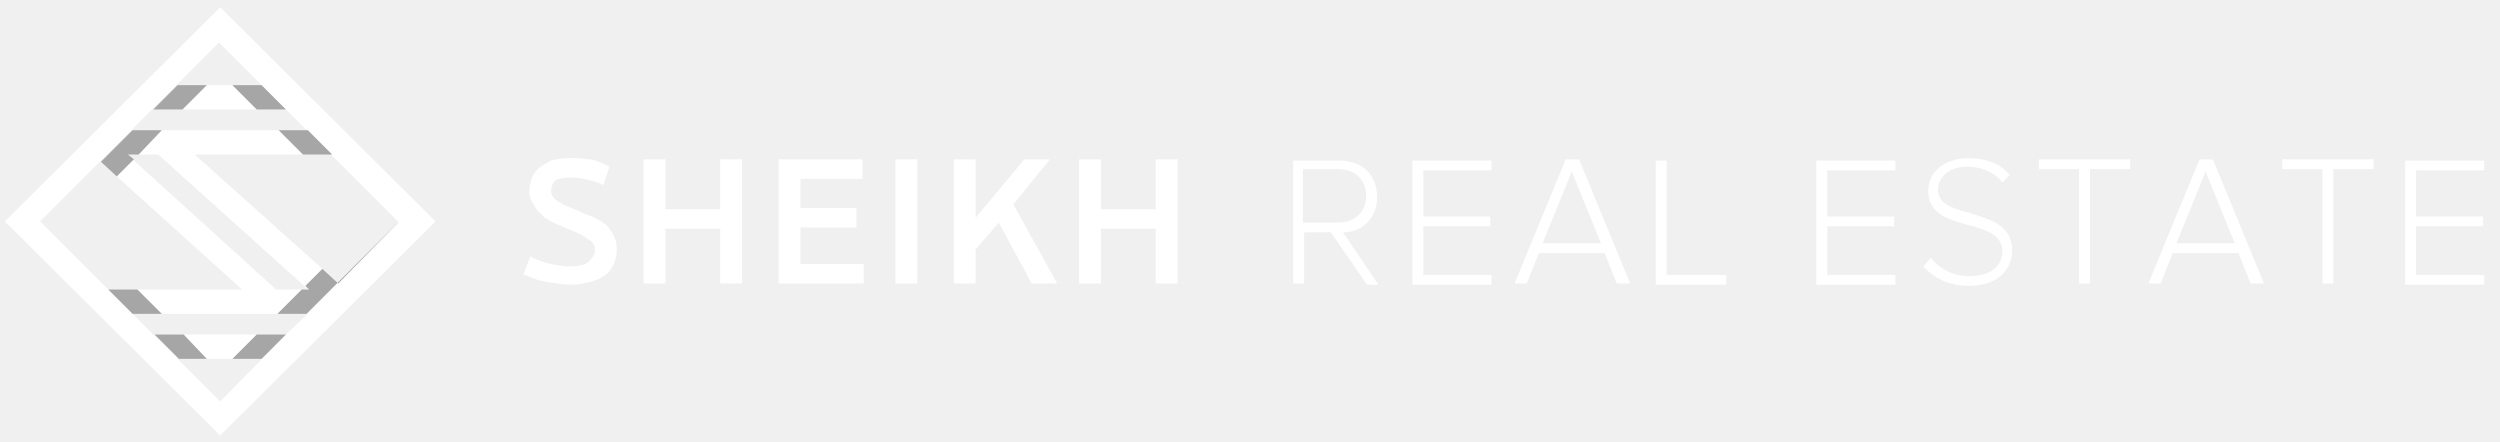
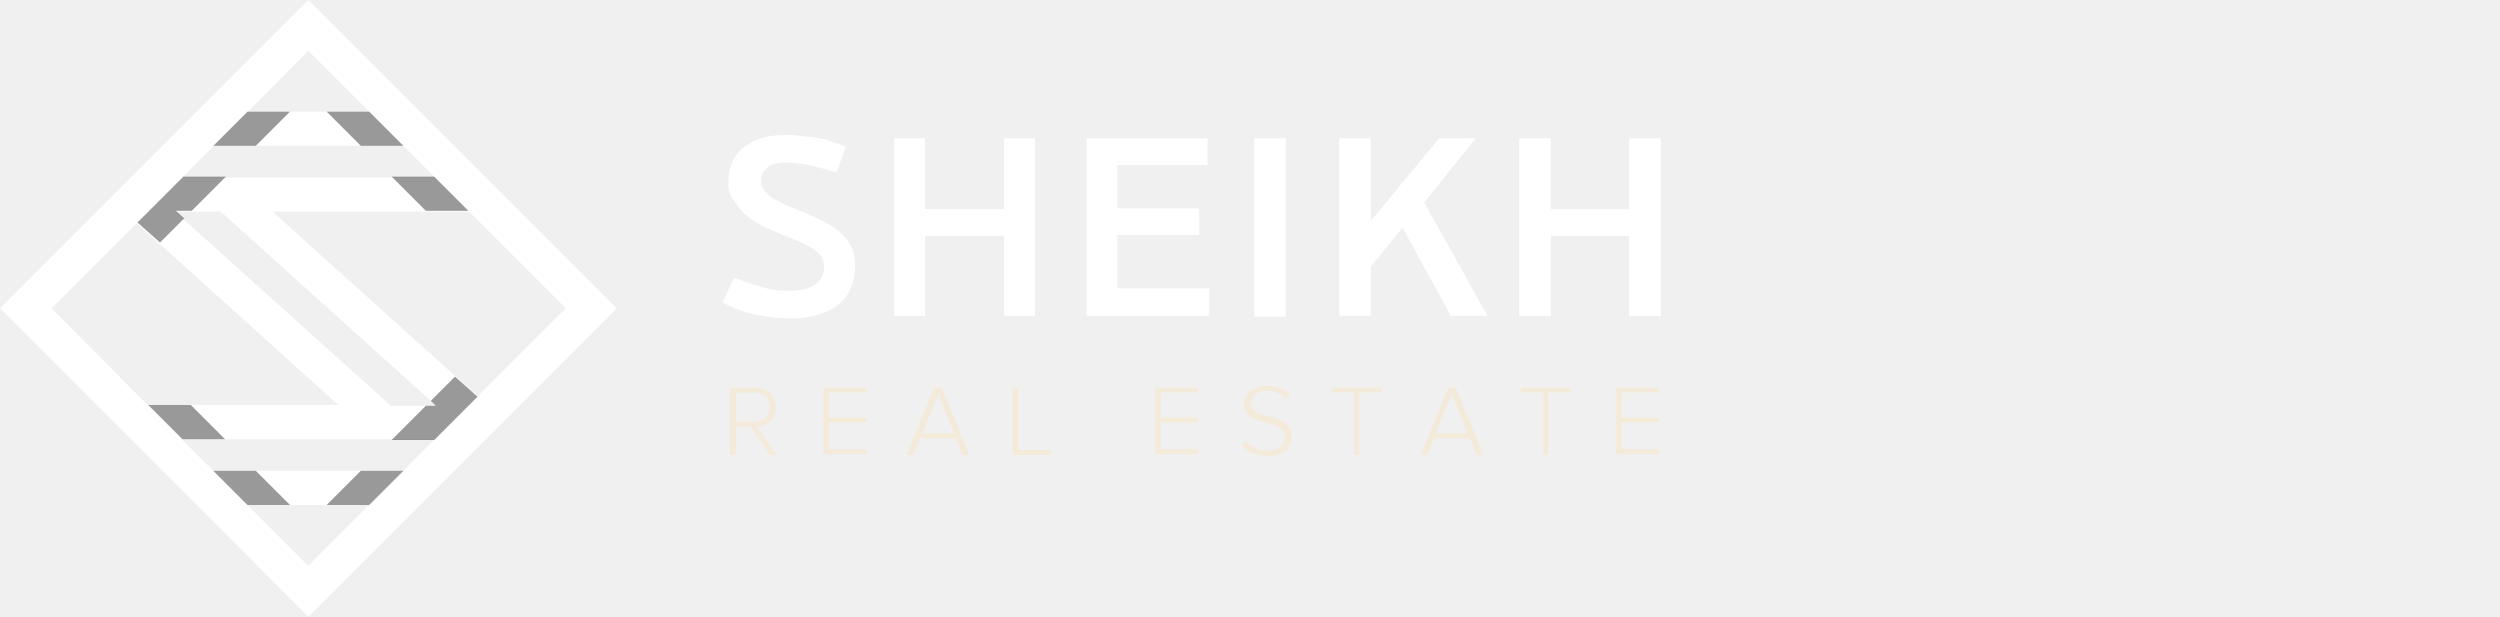
- <svg xmlns="http://www.w3.org/2000/svg" version="1.1" id="Слой_1" x="0px" y="0px" viewBox="-202 378.7 205.5 36.3" style="enable-background:new -202 378.7 205.5 36.3;" xml:space="preserve">
+ <svg xmlns="http://www.w3.org/2000/svg" version="1.1" id="Слой_1" x="0px" y="0px" viewBox="-155 360 300 74" style="enable-background:new -155 360 300 74;" xml:space="preserve">
  <style type="text/css">
	.st0{fill:#FFFFFF;}
- 	.st1{opacity:0.35;enable-background:new    ;}
+ 	.st1{opacity:0.4;enable-background:new    ;}
+ 	.st2{opacity:0.8;}
+ 	.st3{fill:#F4E8D4;}
</style>
+   <path class="st0" d="M-100.4,405.1l-21.9-19.7h23.6l-4.1-4.1h-30.3l-5.5,5.5l2.7,2.4l21.5,19.4h-22.8l4.1,4.1h30.2l5.2-5.2  L-100.4,405.1z M-108.2,408.6l-24.8-22.3l-1-0.9h5.5l25.2,22.7l0.6,0.6h-5.5V408.6z" />
+   <polygon class="st0" points="-106.6,377.5 -129.4,377.5 -125.3,373.4 -110.7,373.4 " />
+   <path class="st0" d="M-118,360l-37,37l37,37l37-37L-118,360z M-106.6,416.5l-11.4,11.4l-7.3-7.3l-4.1-4.1l-3.7-3.7l-4.1-4.1  l-11.6-11.7l10.2-10.2l20.6-20.7l7.3,7.3l4.1,4.1l7.8,7.8l11.7,11.7l-10.6,10.6l-5.2,5.2L-106.6,416.5z" />
+   <polygon class="st0" points="-106.6,416.5 -110.7,420.6 -125.3,420.6 -129.4,416.5 " />
+   <path class="st1" d="M-125.3,373.4l-4.1,4.1h5.1l4.1-4.1H-125.3z M-124.3,416.5h-5.1l4.1,4.1h5.1L-124.3,416.5z M-132.1,408.6h-5.1  l4.1,4.1h5.1L-132.1,408.6z M-111.7,416.5l-4.1,4.1h5.1l4.1-4.1H-111.7z M-97.7,407.6l-2.7-2.4l-2.9,2.9l0.6,0.6h-1.2l-4.1,4.1h5.1  l15.8-15.8L-97.7,407.6z M-102.9,381.2h-5.1l4.1,4.1h5.1L-102.9,381.2z M-110.7,373.4h-5.1l4.1,4.1h5.1L-110.7,373.4z M-127.9,381.2  h-5.1l-5.5,5.5l2.7,2.4l2.9-2.9l-1-0.9h1.9L-127.9,381.2z" />
  <g>
-     <path class="st0" d="M-175.5,400.8l-10.5-9.4h11.2l-2-2h-14.3l-2.6,2.6l1.3,1.2l10.3,9.3h-11l2,2h14.4l2.5-2.5L-175.5,400.8z    M-179.3,402.5l-11.8-10.7l-0.5-0.4h2.6l12,10.8l0.3,0.3H-179.3z" />
-     <polygon class="st0" points="-178.5,387.7 -189.4,387.7 -187.4,385.7 -180.5,385.7  " />
-     <path class="st0" d="M-183.9,379.3l-17.7,17.6l17.7,17.6l17.7-17.6L-183.9,379.3z M-178.5,406.2l-5.4,5.5l-3.5-3.5l-2-2l-1.8-1.8   l-2-2l-5.5-5.5l4.9-4.9l9.8-9.8l3.5,3.5l2,2l3.7,3.7l5.6,5.6l-5,5l-2.5,2.5L-178.5,406.2z" />
-     <polygon class="st0" points="-178.5,406.2 -180.5,408.2 -187.4,408.2 -189.4,406.2  " />
-     <path class="st1" d="M-187.4,385.7l-2,2h2.4l2-2H-187.4z M-186.9,406.2h-2.4l2,2h2.3L-186.9,406.2z M-190.7,402.5h-2.4l2,2h2.4   L-190.7,402.5z M-180.9,406.2l-2,2h2.4l2-2H-180.9z M-174.2,402l-1.3-1.2l-1.4,1.4l0.3,0.3h-0.6l-2,2h2.4l7.5-7.5L-174.2,402z    M-176.7,389.4h-2.4l2,2h2.4L-176.7,389.4z M-180.5,385.7h-2.4l2,2h2.4L-180.5,385.7z M-188.7,389.4h-2.4l-2.6,2.6l1.3,1.2l1.4-1.4   l-0.5-0.4h0.9L-188.7,389.4z" />
+     <g class="st2">
+       <path class="st3" d="M-62.6,414.6l-2.3-3.4h-1.8v3.4h-0.7v-8.1h3c1.4,0,2.5,0.9,2.5,2.4s-1.1,2.3-2.3,2.3l2.4,3.4    C-61.8,414.6-62.6,414.6-62.6,414.6z M-62.6,408.8c0-1-0.7-1.7-1.8-1.7h-2.3v3.5h2.3C-63.3,410.6-62.6,409.8-62.6,408.8z" />
+       <path class="st3" d="M-56.2,414.6v-8.1h5.2v0.6h-4.5v3h4.4v0.6h-4.4v3.2h4.5v0.6h-5.2V414.6z" />
+       <path class="st3" d="M-39.5,414.6l-0.8-2h-4.3l-0.8,2h-0.8l3.3-8.1h0.9l3.3,8.1H-39.5z M-42.4,407.2l-1.9,4.8h3.8L-42.4,407.2z" />
+       <path class="st3" d="M-33.5,414.6v-8.1h0.7v7.5h3.9v0.6H-33.5z" />
+       <path class="st3" d="M-16.4,414.6v-8.1h5.2v0.6h-4.5v3h4.4v0.6h-4.4v3.2h4.5v0.6h-5.2V414.6z" />
+       <path class="st3" d="M-6,413.4l0.5-0.5c0.5,0.6,1.4,1.2,2.5,1.2c1.7,0,2.2-0.9,2.2-1.6c0-2.4-4.9-1.1-4.9-4c0-1.3,1.2-2.2,2.7-2.2    c1.2,0,2.1,0.4,2.8,1.1l-0.5,0.5c-0.6-0.7-1.4-1-2.3-1c-1.1,0-1.9,0.6-1.9,1.5c0,2.1,4.9,0.9,4.9,4c0,1.1-0.7,2.3-2.9,2.3    C-4.4,414.7-5.4,414.2-6,413.4z" />
+       <path class="st3" d="M7.5,414.6v-7.5H4.8v-0.6h6v0.6H8.1v7.5H7.5z" />
+       <path class="st3" d="M22.2,414.6l-0.8-2h-4.3l-0.8,2h-0.8l3.3-8.1h0.9l3.3,8.1H22.2z M19.2,407.2l-1.9,4.8h3.8L19.2,407.2z" />
+       <path class="st3" d="M30.2,414.6v-7.5h-2.7v-0.6h6v0.6h-2.7v7.5H30.2z" />
+       <path class="st3" d="M38.9,414.6v-8.1h5.2v0.6h-4.5v3H44v0.6h-4.4v3.2h4.5v0.6h-5.2V414.6z" />
+     </g>
    <g>
      <g>
        <g>
-           <path class="st0" d="M-158.5,394.5c0-0.4,0.1-0.8,0.2-1.1c0.1-0.3,0.3-0.6,0.6-0.9c0.3-0.2,0.6-0.4,1-0.6      c0.4-0.1,0.9-0.2,1.5-0.2c0.3,0,0.5,0,0.8,0c0.3,0,0.6,0.1,0.8,0.1c0.3,0,0.6,0.1,0.8,0.2c0.4,0.1,0.9,0.4,0.9,0.4l-0.5,1.5      c0,0-0.1,0-0.2-0.1c-0.5-0.2-1-0.3-1.4-0.4c-0.5-0.1-0.9-0.1-1.3-0.1c-0.5,0-0.9,0.1-1.1,0.3c-0.2,0.2-0.3,0.5-0.3,0.7      c0,0.2,0,0.3,0.1,0.5c0.1,0.1,0.2,0.3,0.4,0.4s0.4,0.3,0.7,0.4s0.6,0.3,1,0.4c0.4,0.2,0.8,0.4,1.2,0.5c0.4,0.2,0.7,0.4,1,0.6      c0.3,0.2,0.5,0.5,0.7,0.9c0.2,0.3,0.3,0.7,0.3,1.2s-0.1,0.9-0.3,1.3c-0.2,0.4-0.4,0.7-0.8,0.9c-0.3,0.2-0.7,0.4-1.2,0.5      c-0.4,0.1-0.9,0.2-1.4,0.2c-0.6,0-1.3-0.1-1.9-0.2c-0.7-0.1-1.3-0.3-1.9-0.6h-0.2l0.6-1.5c0,0,0.1,0,0.2,0.1      c0.5,0.2,0.9,0.4,1.5,0.5c0.5,0.1,1,0.2,1.5,0.2c0.7,0,1.3-0.1,1.6-0.4c0.3-0.3,0.5-0.6,0.5-0.9c0-0.2,0-0.4-0.1-0.5      c-0.1-0.2-0.2-0.3-0.4-0.4c-0.2-0.1-0.4-0.3-0.6-0.4c-0.3-0.1-0.6-0.3-0.9-0.4c-0.5-0.2-1-0.4-1.4-0.6c-0.4-0.2-0.8-0.4-1-0.7      c-0.3-0.2-0.5-0.5-0.6-0.8C-158.4,395.2-158.5,394.8-158.5,394.5z" />
-           <polygon class="st0" points="-117.2,402 -119.9,397 -121.8,399.2 -121.8,402 -123.6,402 -123.6,391.8 -121.8,391.8       -121.8,396.6 -117.8,391.8 -115.7,391.8 -118.7,395.5 -115.1,402     " />
+           <path class="st0" d="M-67.6,382c0-0.9,0.1-1.6,0.4-2.4c0.3-0.7,0.7-1.3,1.3-1.8c0.6-0.5,1.3-0.9,2.2-1.2c0.9-0.3,1.9-0.4,3-0.4      c0.5,0,1.1,0,1.7,0.1c0.6,0.1,1.2,0.1,1.8,0.2c0.6,0.1,1.2,0.2,1.7,0.4c0.8,0.2,2,0.7,2,0.7l-1.1,3.1c0,0-0.2-0.1-0.4-0.1      c-1-0.3-2-0.6-3-0.8c-1-0.2-1.9-0.3-2.7-0.3c-1.1,0-1.8,0.2-2.3,0.7c-0.5,0.4-0.7,1-0.7,1.5c0,0.4,0.1,0.7,0.3,1      c0.2,0.3,0.5,0.6,0.8,0.9c0.4,0.3,0.9,0.5,1.5,0.8c0.6,0.3,1.3,0.6,2.1,0.9c0.9,0.4,1.7,0.7,2.5,1.1s1.5,0.8,2.1,1.3      s1.1,1.1,1.5,1.8s0.5,1.5,0.5,2.5c0,1.1-0.2,2-0.6,2.8c-0.4,0.8-0.9,1.4-1.6,1.9s-1.5,0.9-2.4,1.1c-0.9,0.3-1.9,0.4-3,0.4      c-1.3,0-2.6-0.1-4-0.4c-1.4-0.2-2.7-0.7-3.9-1.3l-0.4-0.2l1.4-3c0,0,0.1,0.1,0.5,0.2c1,0.4,2,0.7,3,1s2.1,0.4,3,0.4      c1.5,0,2.6-0.3,3.3-0.8c0.6-0.5,1-1.2,1-2c0-0.4-0.1-0.8-0.2-1.1c-0.2-0.3-0.4-0.6-0.8-0.9c-0.3-0.3-0.8-0.5-1.3-0.8      c-0.5-0.3-1.2-0.5-1.9-0.8c-1.1-0.4-2.1-0.9-3-1.3s-1.6-0.9-2.2-1.4s-1-1.1-1.4-1.7C-67.4,383.5-67.6,382.8-67.6,382z" />
+           <polygon class="st0" points="19.1,397.9 13.3,387.3 9.5,392 9.5,397.9 5.7,397.9 5.7,376.6 9.5,376.6 9.5,386.5 17.7,376.6       22.1,376.6 15.9,384.3 23.5,397.9     " />
        </g>
-         <polygon class="st0" points="-141,391.8 -141,402 -142.8,402 -142.8,397.5 -147.3,397.5 -147.3,402 -149.1,402 -149.1,391.8      -147.3,391.8 -147.3,395.9 -142.8,395.9 -142.8,391.8    " />
-         <rect x="-128.4" y="391.8" class="st0" width="1.8" height="10.2" />
-         <polygon class="st0" points="-105.2,391.8 -105.2,402 -107,402 -107,397.5 -111.5,397.5 -111.5,402 -113.3,402 -113.3,391.8      -111.5,391.8 -111.5,395.9 -107,395.9 -107,391.8    " />
-         <polygon class="st0" points="-131,400.4 -131,402 -138,402 -138,391.8 -131.1,391.8 -131.1,393.4 -136.2,393.4 -136.2,395.8      -131.6,395.8 -131.6,397.4 -136.2,397.4 -136.2,400.4    " />
+         <polygon class="st0" points="-30.8,376.6 -30.8,397.9 -34.5,397.9 -34.5,388.3 -44,388.3 -44,397.9 -47.7,397.9 -47.7,376.6      -44,376.6 -44,385.1 -34.5,385.1 -34.5,376.6    " />
+         <rect x="-4.5" y="376.6" class="st0" width="3.8" height="21.4" />
+         <polygon class="st0" points="44.3,376.6 44.3,397.9 40.5,397.9 40.5,388.3 31.1,388.3 31.1,397.9 27.3,397.9 27.3,376.6      31.1,376.6 31.1,385.1 40.5,385.1 40.5,376.6    " />
+         <polygon class="st0" points="-9.9,394.6 -9.9,397.9 -24.6,397.9 -24.6,376.6 -10.1,376.6 -10.1,379.8 -20.9,379.8 -20.9,385      -11.1,385 -11.1,388.2 -20.9,388.2 -20.9,394.6    " />
      </g>
    </g>
-     <path class="st0" d="M-89.7,402l-2.9-4.2h-2.2v4.2h-0.9v-10.1h3.8c1.8,0,3.1,1.1,3.1,3c0,1.8-1.3,2.9-2.8,2.9l2.9,4.3h-1V402z    M-89.7,394.8c0-1.3-0.9-2.2-2.3-2.2h-2.9v4.4h2.9C-90.6,397-89.7,396.1-89.7,394.8z" />
-     <path class="st0" d="M-85.9,402v-10.1h6.5v0.8H-85v3.8h5.5v0.8H-85v4h5.6v0.8h-6.5V402z" />
-     <path class="st0" d="M-69.1,402l-1-2.5h-5.4l-1,2.5h-1l4.2-10.2h1.1L-68,402H-69.1z M-72.8,392.8l-2.4,5.9h4.8L-72.8,392.8z" />
-     <path class="st0" d="M-65.9,402v-10.1h0.9v9.4h4.9v0.8h-5.8V402z" />
-     <path class="st0" d="M-52.7,402v-10.1h6.5v0.8h-5.6v3.8h5.5v0.8h-5.5v4h5.6v0.8h-6.5V402z" />
-     <path class="st0" d="M-43.9,400.6l0.6-0.7c0.7,0.8,1.7,1.5,3.2,1.5c2.1,0,2.7-1.2,2.7-2c0-3-6.1-1.4-6.1-5c0-1.7,1.5-2.7,3.3-2.7   c1.5,0,2.7,0.5,3.4,1.4l-0.6,0.6c-0.7-0.9-1.8-1.3-2.9-1.3c-1.4,0-2.4,0.8-2.4,1.9c0,2.6,6.1,1.2,6.1,5c0,1.3-0.9,2.9-3.6,2.9   C-41.8,402.2-43.1,401.5-43.9,400.6z" />
-     <path class="st0" d="M-31.1,402v-9.4h-3.3v-0.8h7.5v0.8h-3.3v9.4H-31.1z" />
-     <path class="st0" d="M-17,402l-1-2.5h-5.4l-1,2.5h-1l4.2-10.2h1.1l4.2,10.2H-17z M-20.7,392.8l-2.4,5.9h4.8L-20.7,392.8z" />
-     <path class="st0" d="M-11.1,402v-9.4h-3.3v-0.8h7.5v0.8h-3.3v9.4H-11.1z" />
-     <path class="st0" d="M-4.3,402v-10.1h6.5v0.8h-5.6v3.8h5.5v0.8h-5.5v4h5.6v0.8h-6.5V402z" />
  </g>
</svg>
